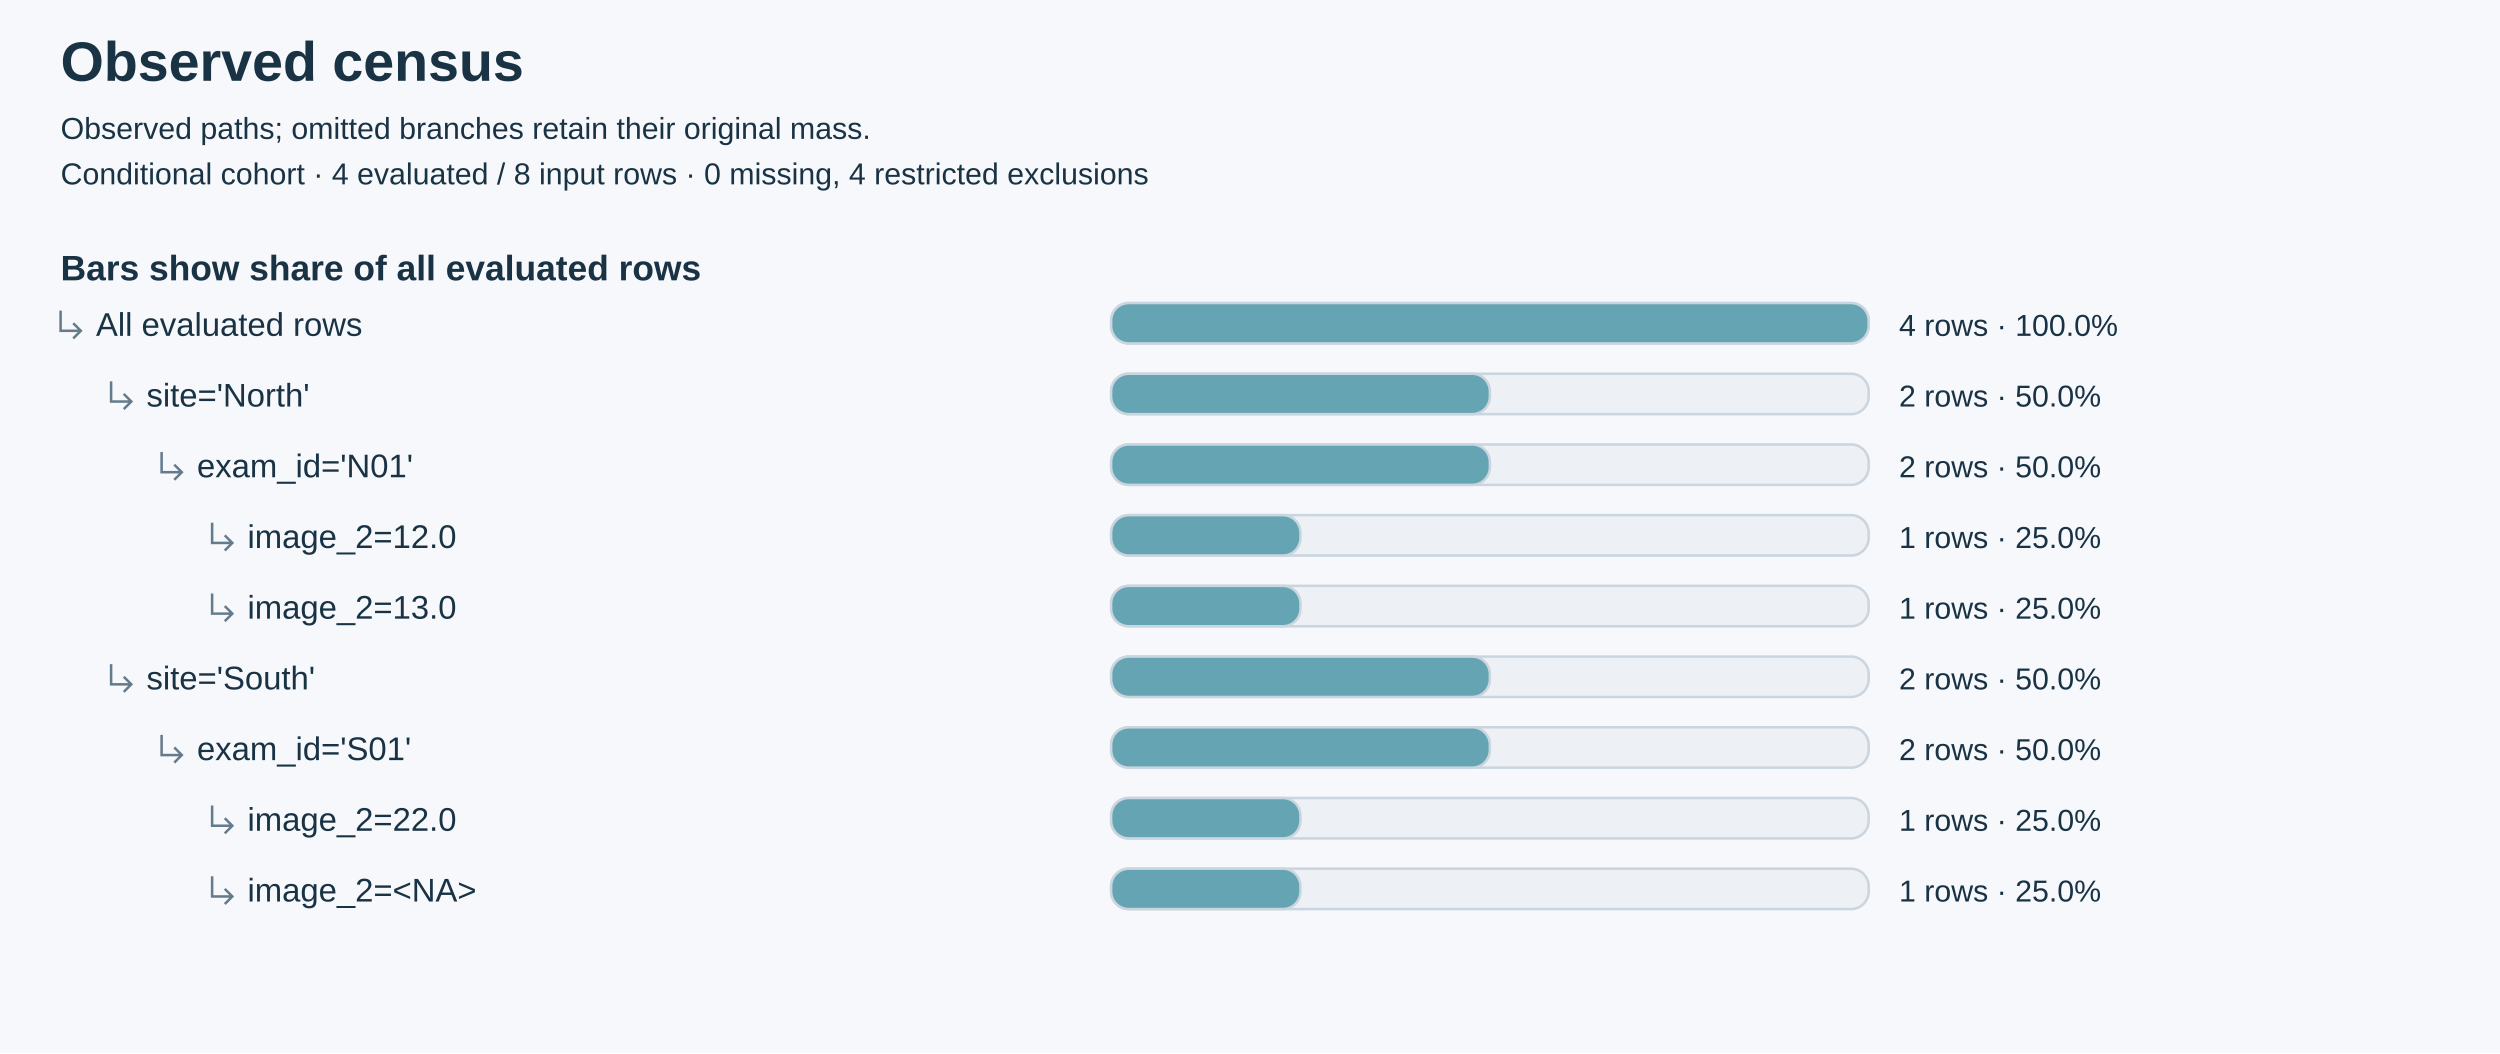
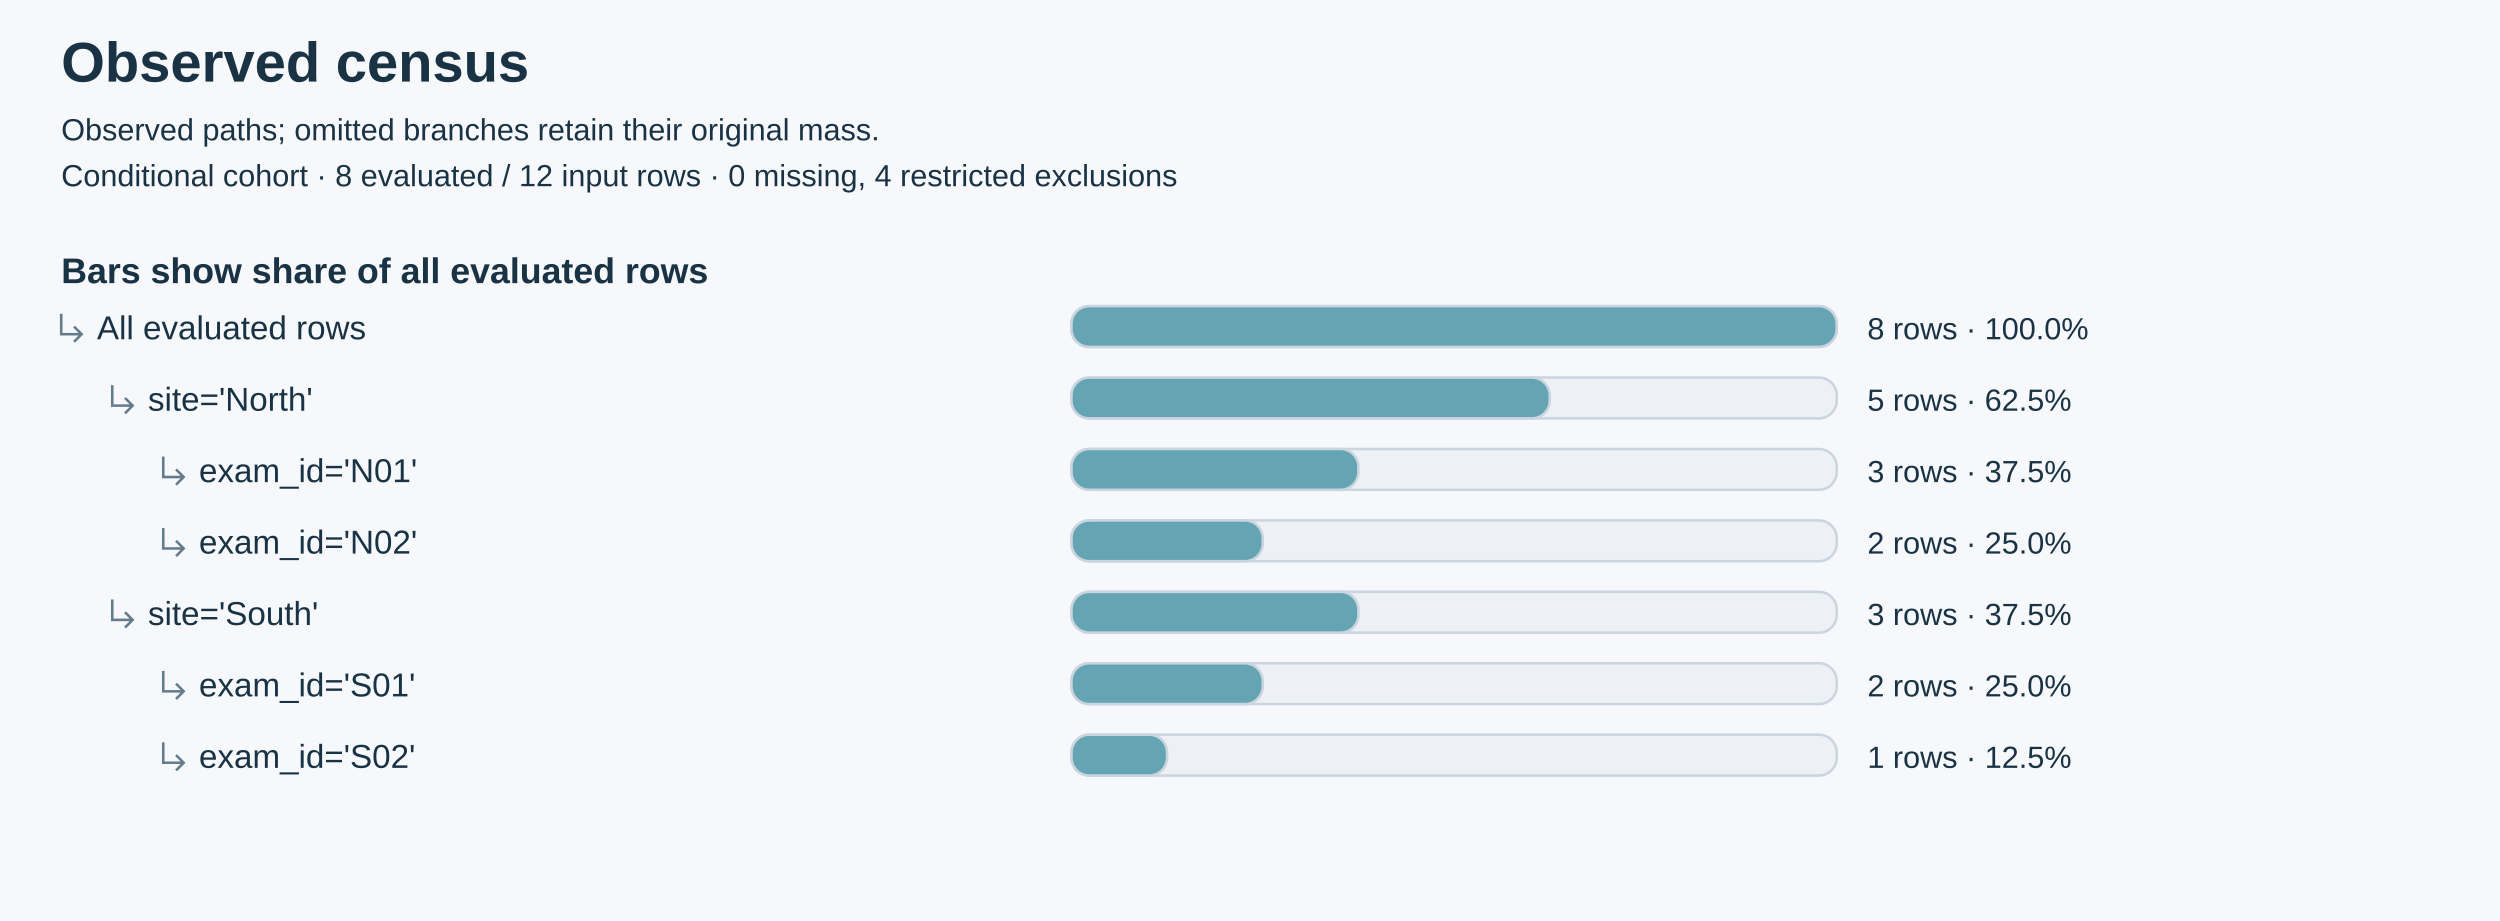
- <svg xmlns="http://www.w3.org/2000/svg" role="img" aria-label="Observed census" viewBox="0 0 990 417" width="990" height="417" font-family="Arial, sans-serif" fill="#193345">
+ <svg xmlns="http://www.w3.org/2000/svg" role="img" aria-label="Observed census" viewBox="0 0 980 361" width="980" height="361" font-family="Arial, sans-serif" fill="#193345">
  <rect width="100%" height="100%" fill="#f6f8fb" />
  <text x="24" y="32" font-size="22" font-weight="600">Observed census</text>
  <text x="24" y="55" font-size="12" font-weight="400">Observed paths; omitted branches retain their original mass.</text>
-   <text x="24" y="73" font-size="12" font-weight="400">Conditional cohort · 4 evaluated / 8 input rows · 0 missing, 4 restricted exclusions</text>
+   <text x="24" y="73" font-size="12" font-weight="400">Conditional cohort · 8 evaluated / 12 input rows · 0 missing, 4 restricted exclusions</text>
  <text x="24" y="111" font-size="14" font-weight="600">Bars show share of all evaluated rows</text>
  <g data-row="c0" data-parent="">
    <path d="M24,123 v8 h8 m-3,-3 l3,3 -3,3" fill="none" stroke="#647b8c" />
    <text x="38" y="133" font-size="13" font-weight="400">All evaluated rows</text>
-     <rect x="440" y="120" width="300" height="16" rx="7" fill="#edf1f5" stroke="#cbd5df" />
-     <rect x="440" y="120" width="300.0" height="16" rx="7" fill="#65a5b3" stroke="#cbd5df" />
-     <text x="752" y="133" font-size="12" font-weight="400">4 rows · 100.0%</text>
+     <rect x="420" y="120" width="300" height="16" rx="7" fill="#edf1f5" stroke="#cbd5df" />
+     <rect x="420" y="120" width="300.0" height="16" rx="7" fill="#65a5b3" stroke="#cbd5df" />
+     <text x="732" y="133" font-size="12" font-weight="400">8 rows · 100.0%</text>
  </g>
  <g data-row="c1" data-parent="c0">
    <path d="M44,151 v8 h8 m-3,-3 l3,3 -3,3" fill="none" stroke="#647b8c" />
    <text x="58" y="161" font-size="13" font-weight="400">site='North'</text>
-     <rect x="440" y="148" width="300" height="16" rx="7" fill="#edf1f5" stroke="#cbd5df" />
-     <rect x="440" y="148" width="150.0" height="16" rx="7" fill="#65a5b3" stroke="#cbd5df" />
-     <text x="752" y="161" font-size="12" font-weight="400">2 rows · 50.0%</text>
+     <rect x="420" y="148" width="300" height="16" rx="7" fill="#edf1f5" stroke="#cbd5df" />
+     <rect x="420" y="148" width="187.5" height="16" rx="7" fill="#65a5b3" stroke="#cbd5df" />
+     <text x="732" y="161" font-size="12" font-weight="400">5 rows · 62.5%</text>
  </g>
  <g data-row="c2" data-parent="c1">
    <path d="M64,179 v8 h8 m-3,-3 l3,3 -3,3" fill="none" stroke="#647b8c" />
    <text x="78" y="189" font-size="13" font-weight="400">exam_id='N01'</text>
-     <rect x="440" y="176" width="300" height="16" rx="7" fill="#edf1f5" stroke="#cbd5df" />
-     <rect x="440" y="176" width="150.0" height="16" rx="7" fill="#65a5b3" stroke="#cbd5df" />
-     <text x="752" y="189" font-size="12" font-weight="400">2 rows · 50.0%</text>
+     <rect x="420" y="176" width="300" height="16" rx="7" fill="#edf1f5" stroke="#cbd5df" />
+     <rect x="420" y="176" width="112.5" height="16" rx="7" fill="#65a5b3" stroke="#cbd5df" />
+     <text x="732" y="189" font-size="12" font-weight="400">3 rows · 37.5%</text>
  </g>
-   <g data-row="c3" data-parent="c2">
-     <path d="M84,207 v8 h8 m-3,-3 l3,3 -3,3" fill="none" stroke="#647b8c" />
-     <text x="98" y="217" font-size="13" font-weight="400">image_2=12.0</text>
-     <rect x="440" y="204" width="300" height="16" rx="7" fill="#edf1f5" stroke="#cbd5df" />
-     <rect x="440" y="204" width="75.0" height="16" rx="7" fill="#65a5b3" stroke="#cbd5df" />
-     <text x="752" y="217" font-size="12" font-weight="400">1 rows · 25.0%</text>
+   <g data-row="c3" data-parent="c1">
+     <path d="M64,207 v8 h8 m-3,-3 l3,3 -3,3" fill="none" stroke="#647b8c" />
+     <text x="78" y="217" font-size="13" font-weight="400">exam_id='N02'</text>
+     <rect x="420" y="204" width="300" height="16" rx="7" fill="#edf1f5" stroke="#cbd5df" />
+     <rect x="420" y="204" width="75.0" height="16" rx="7" fill="#65a5b3" stroke="#cbd5df" />
+     <text x="732" y="217" font-size="12" font-weight="400">2 rows · 25.0%</text>
  </g>
-   <g data-row="c4" data-parent="c2">
-     <path d="M84,235 v8 h8 m-3,-3 l3,3 -3,3" fill="none" stroke="#647b8c" />
-     <text x="98" y="245" font-size="13" font-weight="400">image_2=13.0</text>
-     <rect x="440" y="232" width="300" height="16" rx="7" fill="#edf1f5" stroke="#cbd5df" />
-     <rect x="440" y="232" width="75.0" height="16" rx="7" fill="#65a5b3" stroke="#cbd5df" />
-     <text x="752" y="245" font-size="12" font-weight="400">1 rows · 25.0%</text>
+   <g data-row="c4" data-parent="c0">
+     <path d="M44,235 v8 h8 m-3,-3 l3,3 -3,3" fill="none" stroke="#647b8c" />
+     <text x="58" y="245" font-size="13" font-weight="400">site='South'</text>
+     <rect x="420" y="232" width="300" height="16" rx="7" fill="#edf1f5" stroke="#cbd5df" />
+     <rect x="420" y="232" width="112.5" height="16" rx="7" fill="#65a5b3" stroke="#cbd5df" />
+     <text x="732" y="245" font-size="12" font-weight="400">3 rows · 37.5%</text>
  </g>
-   <g data-row="c5" data-parent="c0">
-     <path d="M44,263 v8 h8 m-3,-3 l3,3 -3,3" fill="none" stroke="#647b8c" />
-     <text x="58" y="273" font-size="13" font-weight="400">site='South'</text>
-     <rect x="440" y="260" width="300" height="16" rx="7" fill="#edf1f5" stroke="#cbd5df" />
-     <rect x="440" y="260" width="150.0" height="16" rx="7" fill="#65a5b3" stroke="#cbd5df" />
-     <text x="752" y="273" font-size="12" font-weight="400">2 rows · 50.0%</text>
+   <g data-row="c5" data-parent="c4">
+     <path d="M64,263 v8 h8 m-3,-3 l3,3 -3,3" fill="none" stroke="#647b8c" />
+     <text x="78" y="273" font-size="13" font-weight="400">exam_id='S01'</text>
+     <rect x="420" y="260" width="300" height="16" rx="7" fill="#edf1f5" stroke="#cbd5df" />
+     <rect x="420" y="260" width="75.0" height="16" rx="7" fill="#65a5b3" stroke="#cbd5df" />
+     <text x="732" y="273" font-size="12" font-weight="400">2 rows · 25.0%</text>
  </g>
-   <g data-row="c6" data-parent="c5">
+   <g data-row="c6" data-parent="c4">
    <path d="M64,291 v8 h8 m-3,-3 l3,3 -3,3" fill="none" stroke="#647b8c" />
-     <text x="78" y="301" font-size="13" font-weight="400">exam_id='S01'</text>
-     <rect x="440" y="288" width="300" height="16" rx="7" fill="#edf1f5" stroke="#cbd5df" />
-     <rect x="440" y="288" width="150.0" height="16" rx="7" fill="#65a5b3" stroke="#cbd5df" />
-     <text x="752" y="301" font-size="12" font-weight="400">2 rows · 50.0%</text>
-   </g>
-   <g data-row="c7" data-parent="c6">
-     <path d="M84,319 v8 h8 m-3,-3 l3,3 -3,3" fill="none" stroke="#647b8c" />
-     <text x="98" y="329" font-size="13" font-weight="400">image_2=22.0</text>
-     <rect x="440" y="316" width="300" height="16" rx="7" fill="#edf1f5" stroke="#cbd5df" />
-     <rect x="440" y="316" width="75.0" height="16" rx="7" fill="#65a5b3" stroke="#cbd5df" />
-     <text x="752" y="329" font-size="12" font-weight="400">1 rows · 25.0%</text>
-   </g>
-   <g data-row="c8" data-parent="c6">
-     <path d="M84,347 v8 h8 m-3,-3 l3,3 -3,3" fill="none" stroke="#647b8c" />
-     <text x="98" y="357" font-size="13" font-weight="400">image_2=&lt;NA&gt;</text>
-     <rect x="440" y="344" width="300" height="16" rx="7" fill="#edf1f5" stroke="#cbd5df" />
-     <rect x="440" y="344" width="75.0" height="16" rx="7" fill="#65a5b3" stroke="#cbd5df" />
-     <text x="752" y="357" font-size="12" font-weight="400">1 rows · 25.0%</text>
+     <text x="78" y="301" font-size="13" font-weight="400">exam_id='S02'</text>
+     <rect x="420" y="288" width="300" height="16" rx="7" fill="#edf1f5" stroke="#cbd5df" />
+     <rect x="420" y="288" width="37.5" height="16" rx="7" fill="#65a5b3" stroke="#cbd5df" />
+     <text x="732" y="301" font-size="12" font-weight="400">1 rows · 12.5%</text>
  </g>
</svg>
